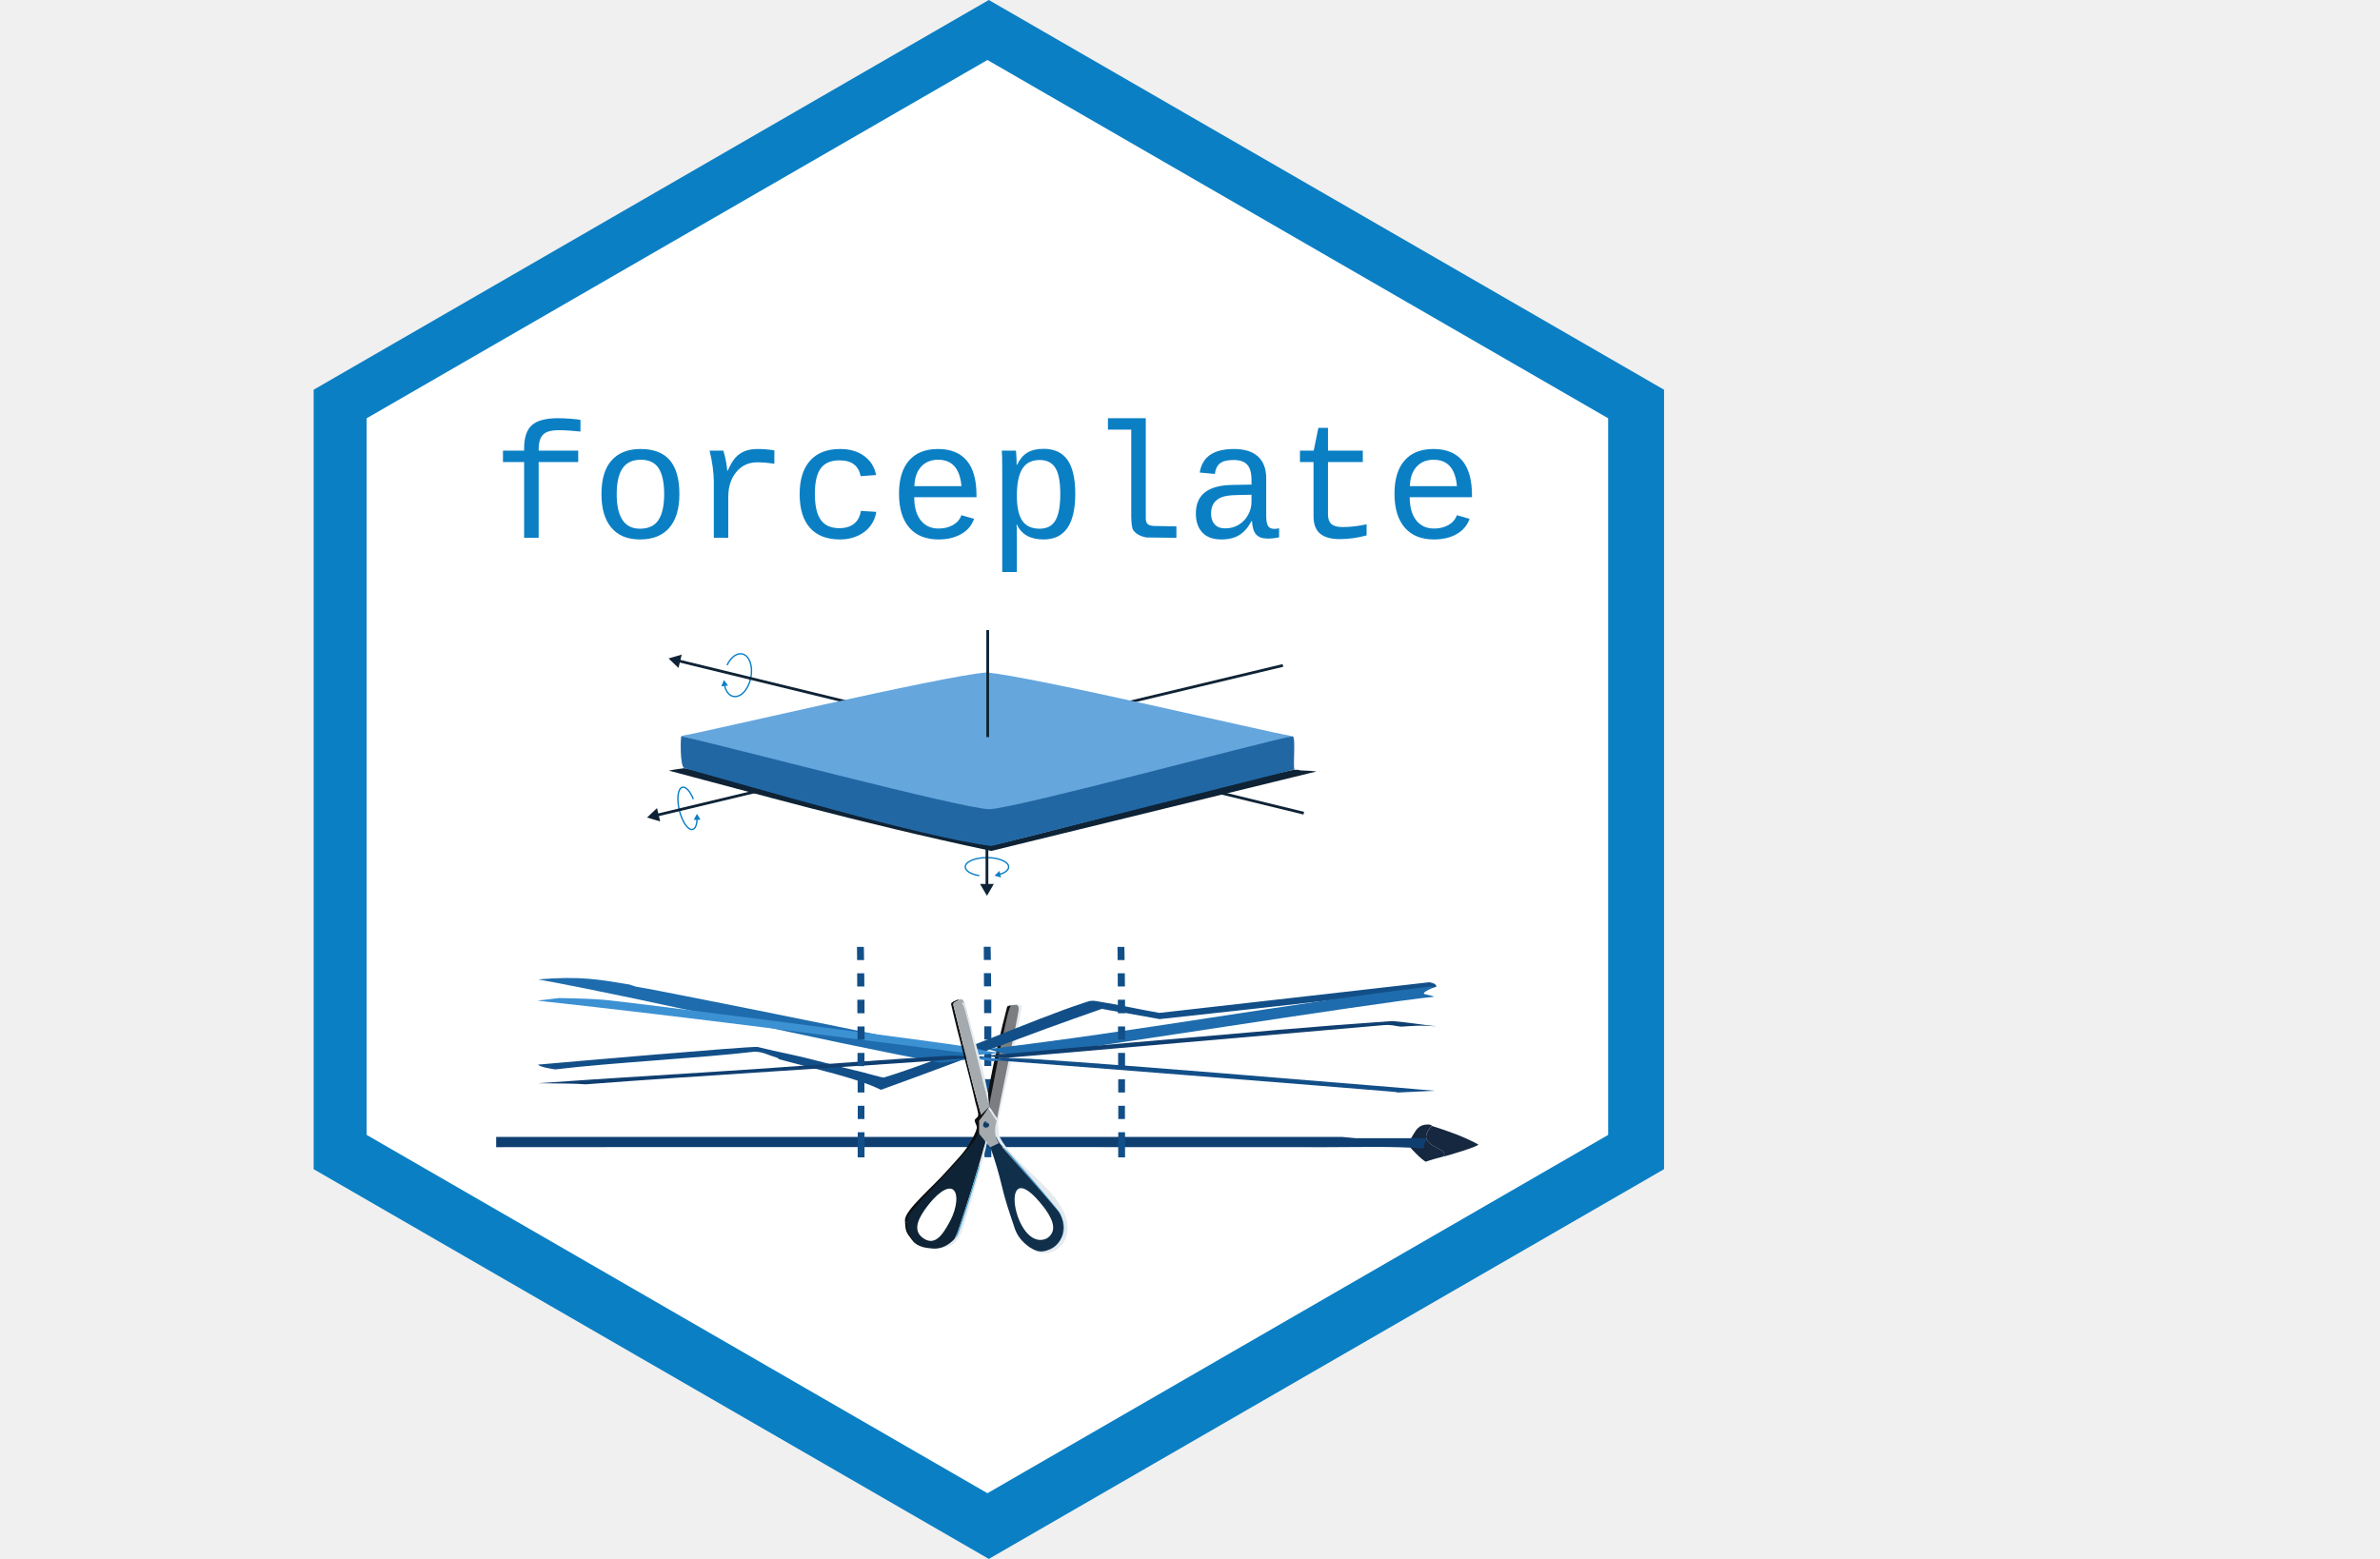
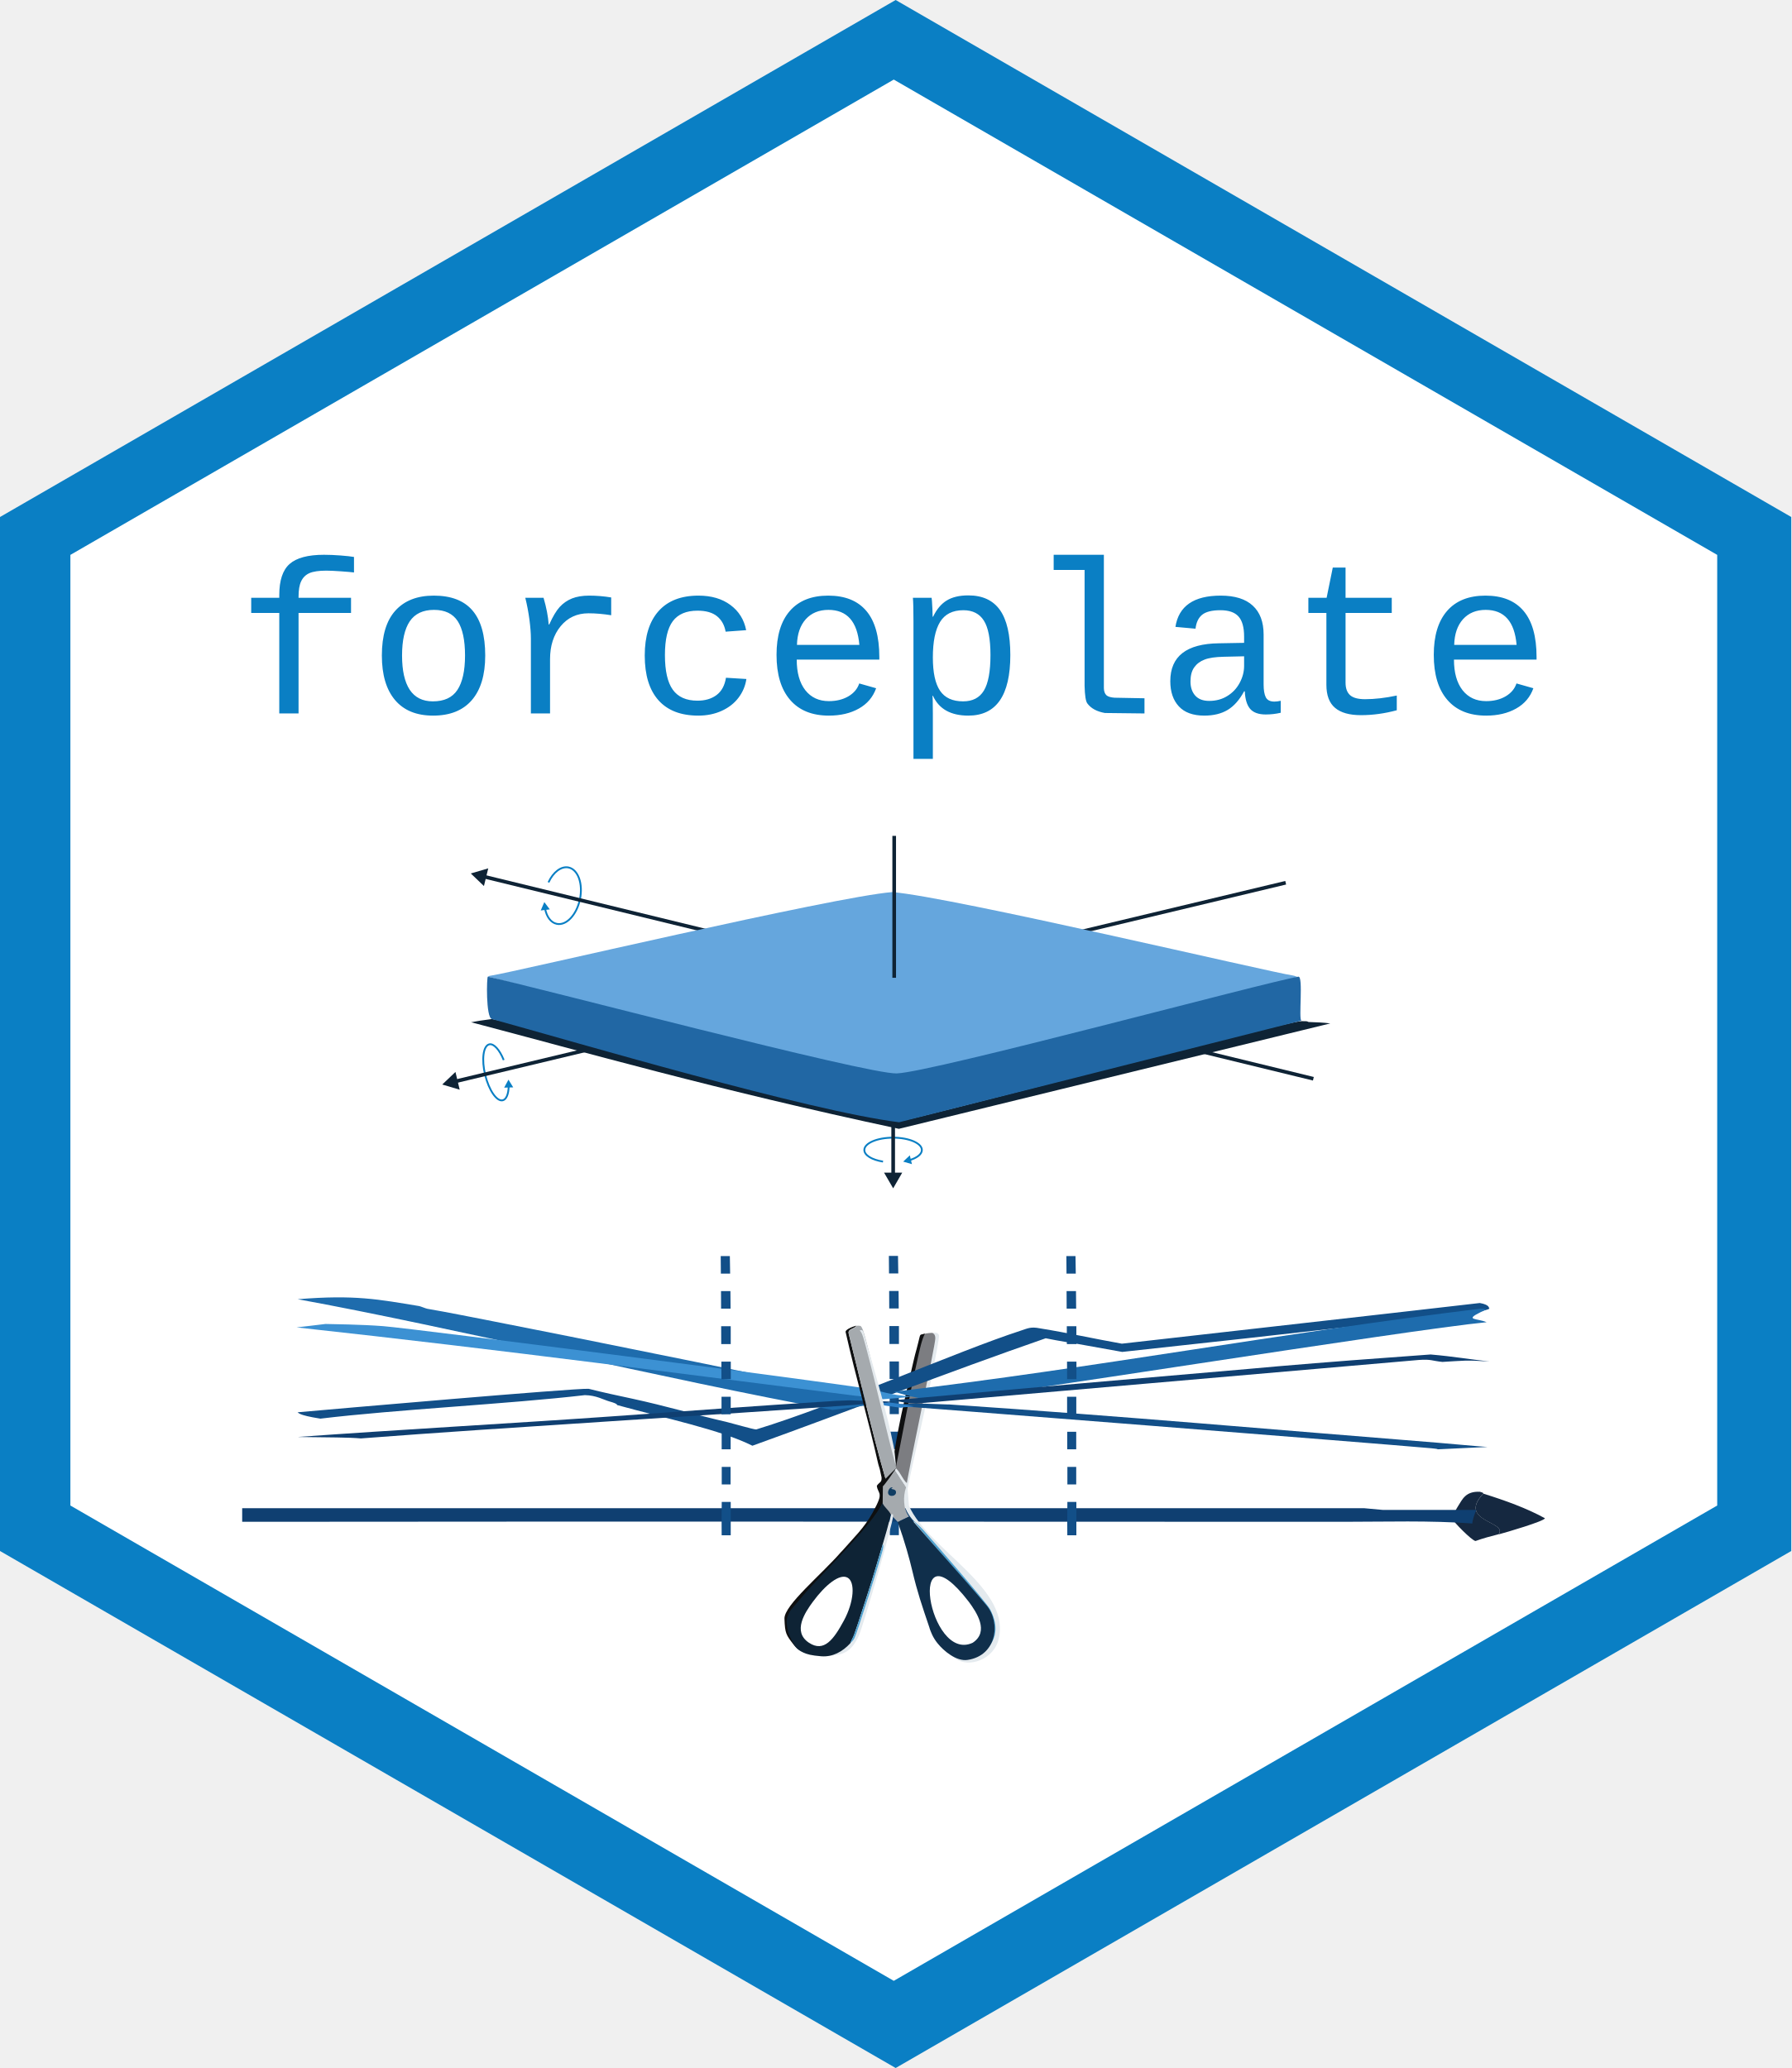
- <svg xmlns="http://www.w3.org/2000/svg" id="Layer_1" data-name="Layer 1" viewBox="0 0 432.38 283.28">
+ <svg xmlns="http://www.w3.org/2000/svg" id="Layer_1" data-name="Layer 1" viewBox="0 0 245.33 283.28">
  <defs>
    <style>
      .cls-1 {
        stroke: #0e2335;
        stroke-width: .5px;
      }

      .cls-1, .cls-2 {
        fill: none;
        stroke-miterlimit: 10;
      }

      .cls-3 {
        fill: #0e0f10;
      }

      .cls-3, .cls-4, .cls-5, .cls-6, .cls-7, .cls-8, .cls-9, .cls-10, .cls-11, .cls-12, .cls-13, .cls-14, .cls-15, .cls-16, .cls-17, .cls-18, .cls-19, .cls-20 {
        stroke-width: 0px;
      }

      .cls-4 {
        fill: #152840;
      }

      .cls-2 {
        stroke: #0a7fc4;
        stroke-width: .25px;
      }

      .cls-5 {
        fill: #2c7fc8;
      }

      .cls-6 {
        fill: #7c7d81;
      }

      .cls-21 {
        font-family: LiberationMono-Regular, 'Liberation Mono';
        font-size: 30px;
      }

      .cls-21, .cls-20 {
        fill: #0a7fc4;
      }

      .cls-7 {
        fill: #e4eaee;
      }

      .cls-8 {
        fill: #3c91d3;
      }

      .cls-9 {
        fill: #52a3d0;
      }

      .cls-10 {
        fill: #fff;
      }

      .cls-11 {
        fill: #102f4b;
      }

      .cls-12 {
        fill: #a5aaae;
      }

      .cls-13 {
        fill: #65a6dd;
      }

      .cls-14 {
        fill: #1e6cad;
      }

      .cls-15 {
        fill: #103d63;
      }

      .cls-16 {
        fill: #0f3f71;
      }

      .cls-17 {
        fill: #2167a4;
      }

      .cls-18 {
        fill: #0e2335;
      }

      .cls-19 {
        fill: #124f88;
      }
    </style>
  </defs>
-   <polygon id="Polygon_Blau" data-name="Polygon Blau" class="cls-20" points="302.31 70.82 179.64 0 56.98 70.82 56.98 212.46 179.64 283.28 302.31 212.46 302.31 70.82" />
-   <polygon id="Polygon_Weiß" data-name="Polygon Weiß" class="cls-10" points="292.16 76.01 179.39 10.9 66.61 76.01 66.61 206.23 179.39 271.34 292.16 206.23 292.16 76.01" />
+   <polygon id="Polygon_Blau" data-name="Polygon Blau" class="cls-20" points="245.33 70.82 122.67 0 0 70.82 0 212.46 122.67 283.28 245.33 212.46 245.33 70.82" />
+   <polygon id="Polygon_Weiß" data-name="Polygon Weiß" class="cls-10" points="235.19 76.01 122.41 10.9 9.64 76.01 9.64 206.23 122.41 271.34 235.19 206.23 235.19 76.01" />
  <g id="Arrows">
    <g>
-       <path class="cls-10" d="M132.09,120.87c.64-1.39,1.73-2.25,2.75-2.04,1.31.28,2,2.23,1.56,4.36s-1.87,3.64-3.18,3.36c-1.02-.21-1.66-1.44-1.69-2.98" />
-       <g>
-         <path class="cls-2" d="M132.09,120.87c.64-1.39,1.73-2.25,2.75-2.04,1.31.28,2,2.23,1.56,4.36-.45,2.13-1.87,3.64-3.18,3.36-.81-.17-1.39-.98-1.6-2.09" />
-         <polygon class="cls-20" points="132.27 124.57 131.52 123.57 131.04 124.72 132.27 124.57" />
-       </g>
-     </g>
-     <g>
-       <path class="cls-10" d="M125.96,145.21c-.56-1.4-1.36-2.31-1.99-2.15-.82.2-1.06,2.08-.55,4.19s1.6,3.67,2.41,3.47c.64-.15.93-1.32.78-2.83" />
-       <g>
-         <path class="cls-2" d="M125.96,145.21c-.56-1.4-1.36-2.31-1.99-2.15-.82.2-1.06,2.08-.55,4.19.52,2.12,1.6,3.67,2.41,3.47.5-.12.79-.88.81-1.93" />
-         <polygon class="cls-20" points="127.27 148.95 126.62 147.89 126.02 148.99 127.27 148.95" />
-       </g>
-     </g>
-     <g>
-       <path class="cls-10" d="M177.92,159.12c-1.5-.24-2.56-.86-2.56-1.59,0-.94,1.77-1.69,3.94-1.69s3.94.76,3.94,1.69c0,.73-1.07,1.35-2.57,1.59" />
-       <g>
-         <path class="cls-2" d="M177.92,159.12c-1.5-.24-2.56-.86-2.56-1.59,0-.94,1.77-1.69,3.94-1.69s3.94.76,3.94,1.69c0,.58-.67,1.08-1.69,1.39" />
-         <polygon class="cls-20" points="181.58 158.26 180.68 159.12 181.87 159.47 181.58 158.26" />
-       </g>
-     </g>
-     <g>
-       <line class="cls-1" x1="233.07" y1="120.92" x2="119.29" y2="148.14" />
-       <polygon class="cls-18" points="119.36 146.84 117.55 148.56 119.94 149.27 119.36 146.84" />
-     </g>
-     <g>
-       <line class="cls-1" x1="236.86" y1="147.77" x2="123.2" y2="120.07" />
-       <polygon class="cls-18" points="123.85 118.95 121.46 119.65 123.26 121.37 123.85 118.95" />
-     </g>
-     <g>
-       <line class="cls-1" x1="179.3" y1="152.17" x2="179.3" y2="160.99" />
-       <polygon class="cls-18" points="178.05 160.63 179.3 162.78 180.55 160.63 178.05 160.63" />
+       <path class="cls-10" d="M75.12,120.87c.64-1.39,1.73-2.25,2.75-2.04,1.31.28,2,2.23,1.56,4.36s-1.87,3.64-3.18,3.36c-1.02-.21-1.66-1.44-1.69-2.98" />
+       <g>
+         <path class="cls-2" d="M75.12,120.87c.64-1.39,1.73-2.25,2.75-2.04,1.31.28,2,2.23,1.56,4.36-.45,2.13-1.87,3.64-3.18,3.36-.81-.17-1.39-.98-1.6-2.09" />
+         <polygon class="cls-20" points="75.3 124.57 74.55 123.57 74.06 124.72 75.3 124.57" />
+       </g>
+     </g>
+     <g>
+       <path class="cls-10" d="M68.99,145.21c-.56-1.4-1.36-2.31-1.99-2.15-.82.2-1.06,2.08-.55,4.19.52,2.12,1.6,3.67,2.41,3.47.64-.15.93-1.32.78-2.83" />
+       <g>
+         <path class="cls-2" d="M68.99,145.21c-.56-1.4-1.36-2.31-1.99-2.15-.82.2-1.06,2.08-.55,4.19.52,2.12,1.6,3.67,2.41,3.47.5-.12.79-.88.81-1.93" />
+         <polygon class="cls-20" points="70.29 148.95 69.64 147.89 69.05 148.99 70.29 148.95" />
+       </g>
+     </g>
+     <g>
+       <path class="cls-10" d="M120.94,159.12c-1.5-.24-2.56-.86-2.56-1.59,0-.94,1.77-1.69,3.94-1.69s3.94.76,3.94,1.69c0,.73-1.07,1.35-2.57,1.59" />
+       <g>
+         <path class="cls-2" d="M120.94,159.12c-1.5-.24-2.56-.86-2.56-1.59,0-.94,1.77-1.69,3.94-1.69s3.94.76,3.94,1.69c0,.58-.67,1.08-1.69,1.39" />
+         <polygon class="cls-20" points="124.61 158.26 123.7 159.12 124.9 159.47 124.61 158.26" />
+       </g>
+     </g>
+     <g>
+       <line class="cls-1" x1="176.09" y1="120.92" x2="62.32" y2="148.14" />
+       <polygon class="cls-18" points="62.38 146.84 60.57 148.56 62.96 149.27 62.38 146.84" />
+     </g>
+     <g>
+       <line class="cls-1" x1="179.88" y1="147.77" x2="66.22" y2="120.07" />
+       <polygon class="cls-18" points="66.87 118.95 64.48 119.65 66.28 121.37 66.87 118.95" />
+     </g>
+     <g>
+       <line class="cls-1" x1="122.33" y1="152.17" x2="122.33" y2="160.99" />
+       <polygon class="cls-18" points="121.08 160.63 122.33 162.78 123.57 160.63 121.08 160.63" />
    </g>
  </g>
  <g id="Forceplate_Icon" data-name="Forceplate Icon">
    <g>
-       <path class="cls-18" d="M180.08,154.63c-25.18-5.38-42.91-10.48-58.62-14.61.14.04.16-.08,2.87-.43.66-.09,54.25,13.99,55.84,13.99,1.32,0,52.7-13.66,55.05-13.7,1.15-.02.7.11,1.08.12,1,.03,1.95.07,2.87.19" />
-       <path class="cls-13" d="M234.81,133.79c-4.02,1.23-50.79,13.43-55.06,13.43s-55.88-13.47-55.96-13.43c.2-.11.21-.13.61-.18,2.66-.37,46.86-10.8,54.79-11.41,8.02.64,51.84,11,54.79,11.41.46.06.59.26.84.19Z" />
-       <path class="cls-17" d="M180.11,153.73c-12.39-1.54-44.44-11.01-55.78-14.14-.83-.21-.71-5.83-.54-5.8,6.09,1.28,51.86,13.38,56,13.25,4.85-.16,50.6-12.53,55.01-13.25.7-.11,0,5.88.41,6.02" />
-     </g>
-   </g>
-   <text id="forceplate_Text" data-name="forceplate Text" class="cls-21" transform="translate(89.36 97.73)">
+       <path class="cls-18" d="M123.11,154.63c-25.18-5.38-42.91-10.48-58.62-14.61.14.04.16-.08,2.87-.43.66-.09,54.25,13.99,55.84,13.99,1.32,0,52.7-13.66,55.05-13.7,1.15-.02.7.11,1.08.12,1,.03,1.95.07,2.87.19" />
+       <path class="cls-13" d="M177.83,133.79c-4.02,1.23-50.79,13.43-55.06,13.43s-55.88-13.47-55.96-13.43c.2-.11.21-.13.61-.18,2.66-.37,46.86-10.8,54.79-11.41,8.02.64,51.84,11,54.79,11.41.46.06.59.26.84.19Z" />
+       <path class="cls-17" d="M123.14,153.73c-12.39-1.54-44.44-11.01-55.78-14.14-.83-.21-.71-5.83-.54-5.8,6.09,1.28,51.86,13.38,56,13.25,4.85-.16,50.6-12.53,55.01-13.25.7-.11,0,5.88.41,6.02" />
+     </g>
+   </g>
+   <text id="forceplate_Text" data-name="forceplate Text" class="cls-21" transform="translate(32.39 97.73)">
    <tspan x="0" y="0">forceplate</tspan>
  </text>
  <g id="Line">
-     <path class="cls-19" d="M180.06,179.24c0-.8-.01-1.6-.02-2.4h-1.29c0,.79,0,1.6.01,2.4h1.3Z" />
-     <path class="cls-19" d="M180.01,174.44c-.01-.8-.02-1.6-.04-2.4h-1.25c0,.78.01,1.59.02,2.4h1.28Z" />
-     <path class="cls-19" d="M178.86,200.92c0,.88,0,1.69,0,2.4h1.21c0-.8,0-1.6,0-2.4h-1.22Z" />
-     <path class="cls-19" d="M178.84,196.11c0,.83,0,1.64,0,2.4h1.23c0-.8,0-1.6,0-2.4h-1.24Z" />
-     <path class="cls-19" d="M180.1,186.5h-1.29c0,.81,0,1.61.01,2.4h1.28c0-.8,0-1.6,0-2.4Z" />
-     <path class="cls-19" d="M178.86,205.72c0,.57,0,.97-.01,1.15-.02.58,0,3.18,0,3.42h1.24c0-1.51,0-3.04,0-4.57h-1.22Z" />
-     <path class="cls-19" d="M180.09,184.1c0-.82,0-1.63,0-2.45h-1.31c0,.82,0,1.64.01,2.45h1.3Z" />
-     <path class="cls-19" d="M178.83,191.31c0,.82,0,1.62,0,2.4h1.26c0-.8,0-1.6,0-2.4h-1.27Z" />
+     <path class="cls-19" d="M123.09,179.24c0-.8-.01-1.6-.02-2.4h-1.29c0,.79,0,1.6.01,2.4h1.3Z" />
+     <path class="cls-19" d="M123.03,174.44c-.01-.8-.02-1.6-.04-2.4h-1.25c0,.78.01,1.59.02,2.4h1.28Z" />
+     <path class="cls-19" d="M121.88,200.92c0,.88,0,1.69,0,2.4h1.21c0-.8,0-1.6,0-2.4h-1.22Z" />
+     <path class="cls-19" d="M121.87,196.11c0,.83,0,1.64,0,2.4h1.23c0-.8,0-1.6,0-2.4h-1.24Z" />
+     <path class="cls-19" d="M123.12,186.5h-1.29c0,.81,0,1.61.01,2.4h1.28c0-.8,0-1.6,0-2.4Z" />
+     <path class="cls-19" d="M121.88,205.72c0,.57,0,.97-.01,1.15-.02.58,0,3.18,0,3.42h1.24c0-1.51,0-3.04,0-4.57h-1.22Z" />
+     <path class="cls-19" d="M123.12,184.1c0-.82,0-1.63,0-2.45h-1.31c0,.82,0,1.64.01,2.45h1.3Z" />
+     <path class="cls-19" d="M121.85,191.31c0,.82,0,1.62,0,2.4h1.26c0-.8,0-1.6,0-2.4h-1.27Z" />
  </g>
  <g id="scissors_back" data-name="scissors back">
-     <path class="cls-6" d="M179.39,201.63c1.05-5.16,1.95-10.36,3.11-15.5.24-1.06.53-2.53.98-3.39.34-.11.93-.17,1.31-.16.33.2.41.4.41.78,0,1.05-3.64,17.69-4.01,20.53-.66-.52-1.04-1.87-1.8-2.25Z" />
-     <path class="cls-3" d="M179.24,201.67c.02-.25-.03-.54,0-.78.05-.34.03-.72.08-1.06.5-3.56,1.59-8.46,2.45-12.02.24-1.01.45-2.02.74-3.03.15-.54.27-1.09.41-1.64.02-.1.07-.29.2-.33.24-.07.36-.07.53-.13-.45.87-.74,2.3-.98,3.36-1.16,5.14-2.06,10.34-3.11,15.5" />
-     <path class="cls-7" d="M181.06,203.88c.37-2.84,4-19.49,4.01-20.53,0-.38-.07-.58-.41-.78.36,0,.68-.1.9.29.12.35-.62,3.77-.74,4.46-.74,4.21-2.71,12.36-3.54,16.56" />
+     <path class="cls-6" d="M122.42,201.63c1.05-5.16,1.95-10.36,3.11-15.5.24-1.06.53-2.53.98-3.39.34-.11.93-.17,1.31-.16.33.2.41.4.41.78,0,1.05-3.64,17.69-4.01,20.53-.66-.52-1.04-1.87-1.8-2.25Z" />
+     <path class="cls-3" d="M122.27,201.67c.02-.25-.03-.54,0-.78.05-.34.03-.72.08-1.06.5-3.56,1.59-8.46,2.45-12.02.24-1.01.45-2.02.74-3.03.15-.54.27-1.09.41-1.64.02-.1.07-.29.2-.33.24-.07.36-.07.53-.13-.45.87-.74,2.3-.98,3.36-1.16,5.14-2.06,10.34-3.11,15.5" />
+     <path class="cls-7" d="M124.09,203.88c.37-2.84,4-19.49,4.01-20.53,0-.38-.07-.58-.41-.78.36,0,.68-.1.9.29.12.35-.62,3.77-.74,4.46-.74,4.21-2.71,12.36-3.54,16.56" />
  </g>
  <g id="Graph">
    <g>
      <g>
-         <path class="cls-4" d="M262.24,210.17c1.28-1.78-5.71-1.71-2.11-5.57,3.02.94,5.97,2.01,8.44,3.37.02.38-5.4,1.97-6.33,2.21Z" />
-         <path class="cls-4" d="M259.7,204.36c.58.15.4.22.42.23-3.59,3.86,3.39,3.79,2.11,5.57-1.07.27-2.18.57-3.17.93-.5-.04-3.07-2.67-3.17-3.02-.08-.3.58-1.46.84-1.86.51-.76.94-1.98,2.96-1.86Z" />
-       </g>
-       <path class="cls-16" d="M246.35,206.83h12.81c-.17.4-.58,1.55-.53,1.86-5.88-.43-11.81-.23-17.7-.23-47.47-.01-103.32-.05-150.79,0v-1.86h153.69" />
-       <path class="cls-19" d="M260.98,179.24c-.24.29-2.64.61-3.65.74-.12.02-1.01.05-2.61.25-13.89,1.7-44.04,4.96-44.04,4.96l-6.01-1.08s-2.85-.45-4.47-.79c-13.72,4.76-26.65,9.85-40.17,14.72-4.34-2.18-11.99-3.77-18.52-5.57-.08-.02.19-.15-1.04-.49-.85-.24-1.83-.85-3.39-.87-10.39,1.21-25.91,1.97-36.22,3.22-3.18-.5-2.96-.83-3.13-.87,4.79-.43,38.01-3.32,39.87-3.22,1.89.48,3.94.92,6,1.36,4.57.99,8.6,2.19,13.04,3.22.57.13,3.51.99,3.91.99,11.23-3.44,27.45-10.68,36.25-13.54.91-.29,1.33-.57,2.61-.31,3.95.64,7.39,1.42,11.22,2.1,16.33-1.86,32.75-3.69,49.03-5.57,1.41.25,1.2.7,1.3.74Z" />
-       <path class="cls-19" d="M186.9,192.38c24.74,1.67,44.95,3.5,67,5.25,2.23.18,4.79.44,6.81.58q-3.41.16-6.81.32c-.03-.1-1.39-.18-2.27-.26-3.92-.37-69.59-5.56-73.82-5.83,4.13-.14,4.32-.25,9.09-.05Z" />
-       <path class="cls-14" d="M259.79,179.27c1.25,0,.53.2,0,.46-2.34,1.15-.48.83.8,1.39-10.72,1.02-69.92,10.53-74.02,10.68-2.82.1-5.18-.58-7.16-1.16,27.58-3.26,52.95-8.05,80.39-11.38Z" />
-       <path class="cls-16" d="M260.97,186.5c-3.38-.22-3.52-.1-6.44.06-1.46-.15-1.5-.39-3.22-.27q-34.44,2.99-68.87,5.98c-2.89-.22-2.65-.46-2.82-.48,1.2-.09,2.16-.2,3.22-.3,14.5-1.34,29.96-2.67,45.11-3.97,1.39-.12,2.7-.25,4.03-.36,6.54-.56,13.76-1.11,20.94-1.62,3.21.28,5.3.66,8.06.96Z" />
-       <path class="cls-5" d="M182.11,192.59c-1.93,0,.18.08,0,.12-.14.03-1.56,0-1.69.14-5.8-.8-11.11-1.62-17.31-2.41.82-.02,2.76-.08,2.96-.13,2.67.27,12.28,1.76,16.04,2.28Z" />
-       <path class="cls-14" d="M114.39,178.91c.14.02.95.35,1.11.37,2.98.51,6.03,1.14,8.88,1.69,6.38,1.22,50.69,10.12,52.18,10.77,1.46.63-1.34.81-5.55,1.4-22.44-4.1-53.16-11.52-73.27-15.17,7.85-.64,11.05.02,16.65.94Z" />
-       <path class="cls-8" d="M175.95,190.25c1.99.35,2.55.77,5.93,1.08-1.3.11-2.49.24-3.96.34-25.79-3.24-51.6-6.71-80.32-9.84,1.28-.16,2.77-.31,3.96-.47,1.02.03,4.84.06,7.91.3,4.5.36,61.62,7.74,66.47,8.59Z" />
-       <path class="cls-16" d="M180.14,192.01c-1.48.12-3.34.23-4.94.35-21.25,1.56-48.4,3.11-68.81,4.68-1.66-.15-4.26-.14-8.65-.2,12.73-.93,29.81-1.89,42.87-2.81,10.16-.72,19.83-1.45,30.89-2.14l1.85-.07c1.72.06,4.84.16,6.8.2Z" />
-     </g>
-     <g>
-       <path class="cls-19" d="M156.98,174.46c-.01-.8-.02-1.6-.04-2.4h-1.25c0,.78.01,1.59.02,2.4h1.28Z" />
-       <path class="cls-19" d="M157.03,179.26c0-.8-.01-1.6-.02-2.4h-1.29c0,.79,0,1.6.01,2.4h1.3Z" />
-       <path class="cls-19" d="M155.83,200.94c0,.88,0,1.69,0,2.4h1.21c0-.8,0-1.6,0-2.4h-1.22Z" />
-       <path class="cls-19" d="M155.79,191.33c0,.82,0,1.62,0,2.4h1.26c0-.8,0-1.6,0-2.4h-1.27Z" />
-       <path class="cls-19" d="M155.83,205.74c0,.57,0,.97-.01,1.15-.02.58,0,3.18,0,3.42h1.24c0-1.51,0-3.04,0-4.57h-1.22Z" />
-       <path class="cls-19" d="M157.07,186.52h-1.29c0,.81,0,1.61.01,2.4h1.28c0-.8,0-1.6,0-2.4Z" />
-       <path class="cls-19" d="M157.06,184.12c0-.82,0-1.63,0-2.45h-1.31c0,.82,0,1.64.01,2.45h1.3Z" />
-       <path class="cls-19" d="M155.81,196.13c0,.83,0,1.64,0,2.4h1.23c0-.8,0-1.6,0-2.4h-1.24Z" />
-     </g>
-     <g>
-       <path class="cls-19" d="M204.31,174.46c-.01-.8-.02-1.6-.04-2.4h-1.25c0,.78.01,1.59.02,2.4h1.28Z" />
-       <path class="cls-19" d="M203.16,200.94c0,.88,0,1.69,0,2.4h1.21c0-.8,0-1.6,0-2.4h-1.22Z" />
-       <path class="cls-19" d="M204.37,179.26c0-.8-.01-1.6-.02-2.4h-1.29c0,.79,0,1.6.01,2.4h1.3Z" />
-       <path class="cls-19" d="M203.16,205.74c0,.57,0,.97-.01,1.15-.02.58,0,3.18,0,3.42h1.24c0-1.51,0-3.04,0-4.57h-1.22Z" />
-       <path class="cls-19" d="M204.4,186.52h-1.29c0,.81,0,1.61.01,2.4h1.28c0-.8,0-1.6,0-2.4Z" />
-       <path class="cls-19" d="M203.15,196.13c0,.83,0,1.64,0,2.4h1.23c0-.8,0-1.6,0-2.4h-1.24Z" />
-       <path class="cls-19" d="M204.39,184.12c0-.82,0-1.63,0-2.45h-1.31c0,.82,0,1.64.01,2.45h1.3Z" />
-       <path class="cls-19" d="M203.13,191.33c0,.82,0,1.62,0,2.4h1.26c0-.8,0-1.6,0-2.4h-1.27Z" />
+         <path class="cls-4" d="M205.26,210.17c1.28-1.78-5.71-1.71-2.11-5.57,3.02.94,5.97,2.01,8.44,3.37.02.38-5.4,1.97-6.33,2.21Z" />
+         <path class="cls-4" d="M202.73,204.36c.58.15.4.22.42.23-3.59,3.86,3.39,3.79,2.11,5.57-1.07.27-2.18.57-3.17.93-.5-.04-3.07-2.67-3.17-3.02-.08-.3.58-1.46.84-1.86.51-.76.94-1.98,2.96-1.86Z" />
+       </g>
+       <path class="cls-16" d="M189.38,206.83h12.81c-.17.4-.58,1.55-.53,1.86-5.88-.43-11.81-.23-17.7-.23-47.47-.01-103.32-.05-150.79,0v-1.86h153.69" />
+       <path class="cls-19" d="M204,179.24c-.24.29-2.64.61-3.65.74-.12.02-1.01.05-2.61.25-13.89,1.7-44.04,4.96-44.04,4.96l-6.01-1.08s-2.85-.45-4.47-.79c-13.72,4.76-26.65,9.85-40.17,14.72-4.34-2.18-11.99-3.77-18.52-5.57-.08-.02.19-.15-1.04-.49-.85-.24-1.83-.85-3.39-.87-10.39,1.21-25.91,1.97-36.22,3.22-3.18-.5-2.96-.83-3.13-.87,4.79-.43,38.01-3.32,39.87-3.22,1.89.48,3.94.92,6,1.36,4.57.99,8.6,2.19,13.04,3.22.57.13,3.51.99,3.91.99,11.23-3.44,27.45-10.68,36.25-13.54.91-.29,1.33-.57,2.61-.31,3.95.64,7.39,1.42,11.22,2.1,16.33-1.86,32.75-3.69,49.03-5.57,1.41.25,1.2.7,1.3.74Z" />
+       <path class="cls-19" d="M129.92,192.38c24.74,1.67,44.95,3.5,67,5.25,2.23.18,4.79.44,6.81.58q-3.41.16-6.81.32c-.03-.1-1.39-.18-2.27-.26-3.92-.37-69.59-5.56-73.82-5.83,4.13-.14,4.32-.25,9.09-.05Z" />
+       <path class="cls-14" d="M202.81,179.27c1.25,0,.53.2,0,.46-2.34,1.15-.48.83.8,1.39-10.72,1.02-69.92,10.53-74.02,10.68-2.82.1-5.18-.58-7.16-1.16,27.58-3.26,52.95-8.05,80.39-11.38Z" />
+       <path class="cls-16" d="M203.99,186.5c-3.38-.22-3.52-.1-6.44.06-1.46-.15-1.5-.39-3.22-.27q-34.44,2.99-68.87,5.98c-2.89-.22-2.65-.46-2.82-.48,1.2-.09,2.16-.2,3.22-.3,14.5-1.34,29.96-2.67,45.11-3.97,1.39-.12,2.7-.25,4.03-.36,6.54-.56,13.76-1.11,20.94-1.62,3.21.28,5.3.66,8.06.96Z" />
+       <path class="cls-5" d="M125.13,192.59c-1.93,0,.18.08,0,.12-.14.03-1.56,0-1.69.14-5.8-.8-11.11-1.62-17.31-2.41.82-.02,2.76-.08,2.96-.13,2.67.27,12.28,1.76,16.04,2.28Z" />
+       <path class="cls-14" d="M57.42,178.91c.14.02.95.35,1.11.37,2.98.51,6.03,1.14,8.88,1.69,6.38,1.22,50.69,10.12,52.18,10.77,1.46.63-1.34.81-5.55,1.4-22.44-4.1-53.16-11.52-73.27-15.17,7.85-.64,11.05.02,16.65.94Z" />
+       <path class="cls-8" d="M118.97,190.25c1.99.35,2.55.77,5.93,1.08-1.3.11-2.49.24-3.96.34-25.79-3.24-51.6-6.71-80.32-9.84,1.28-.16,2.77-.31,3.96-.47,1.02.03,4.84.06,7.91.3,4.5.36,61.62,7.74,66.47,8.59Z" />
+       <path class="cls-16" d="M123.17,192.01c-1.48.12-3.34.23-4.94.35-21.25,1.56-48.4,3.11-68.81,4.68-1.66-.15-4.26-.14-8.65-.2,12.73-.93,29.81-1.89,42.87-2.81,10.16-.72,19.83-1.45,30.89-2.14l1.85-.07c1.72.06,4.84.16,6.8.2Z" />
+     </g>
+     <g>
+       <path class="cls-19" d="M100,174.46c-.01-.8-.02-1.6-.04-2.4h-1.25c0,.78.01,1.59.02,2.4h1.28Z" />
+       <path class="cls-19" d="M100.06,179.26c0-.8-.01-1.6-.02-2.4h-1.29c0,.79,0,1.6.01,2.4h1.3Z" />
+       <path class="cls-19" d="M98.85,200.94c0,.88,0,1.69,0,2.4h1.21c0-.8,0-1.6,0-2.4h-1.22Z" />
+       <path class="cls-19" d="M98.82,191.33c0,.82,0,1.62,0,2.4h1.26c0-.8,0-1.6,0-2.4h-1.27Z" />
+       <path class="cls-19" d="M98.85,205.74c0,.57,0,.97-.01,1.15-.02.58,0,3.18,0,3.42h1.24c0-1.51,0-3.04,0-4.57h-1.22Z" />
+       <path class="cls-19" d="M100.09,186.52h-1.29c0,.81,0,1.61.01,2.4h1.28c0-.8,0-1.6,0-2.4Z" />
+       <path class="cls-19" d="M100.08,184.12c0-.82,0-1.63,0-2.45h-1.31c0,.82,0,1.64.01,2.45h1.3Z" />
+       <path class="cls-19" d="M98.84,196.13c0,.83,0,1.64,0,2.4h1.23c0-.8,0-1.6,0-2.4h-1.24Z" />
+     </g>
+     <g>
+       <path class="cls-19" d="M147.34,174.46c-.01-.8-.02-1.6-.04-2.4h-1.25c0,.78.01,1.59.02,2.4h1.28Z" />
+       <path class="cls-19" d="M146.19,200.94c0,.88,0,1.69,0,2.4h1.21c0-.8,0-1.6,0-2.4h-1.22Z" />
+       <path class="cls-19" d="M147.39,179.26c0-.8-.01-1.6-.02-2.4h-1.29c0,.79,0,1.6.01,2.4h1.3Z" />
+       <path class="cls-19" d="M146.19,205.74c0,.57,0,.97-.01,1.15-.02.58,0,3.18,0,3.42h1.24c0-1.51,0-3.04,0-4.57h-1.22Z" />
+       <path class="cls-19" d="M147.43,186.52h-1.29c0,.81,0,1.61.01,2.4h1.28c0-.8,0-1.6,0-2.4Z" />
+       <path class="cls-19" d="M146.17,196.13c0,.83,0,1.64,0,2.4h1.23c0-.8,0-1.6,0-2.4h-1.24Z" />
+       <path class="cls-19" d="M147.42,184.12c0-.82,0-1.63,0-2.45h-1.31c0,.82,0,1.64.01,2.45h1.3Z" />
+       <path class="cls-19" d="M146.15,191.33c0,.82,0,1.62,0,2.4h1.26c0-.8,0-1.6,0-2.4h-1.27Z" />
    </g>
  </g>
  <g id="scissors_front" data-name="scissors front">
    <g>
-       <path class="cls-7" d="M181.47,206.26c2.72,6.14,14.39,11.45,12.19,18.61-.91,2.73-4.58,3.81-6.3,1.92,3.92,2.04,7.55-2.87,5.23-6.34-.56-1.03-7.75-9.29-9.16-10.88-1.81-1.46-3.37-3.35-2.37-5.81l-1.64-2.49v-.33c.76.38,1.14,1.73,1.8,2.25" />
-       <g>
-         <path class="cls-12" d="M179.91,208.47c-.09-.14-1.78-1.81-2.21-2.41l-.49-2.37,2.21-2.41,1.64,2.49c-.43,1.19-.37,2.98.41,3.97l-1.55.74Z" />
-         <path class="cls-15" d="M179.67,204.26c.23.71-.98.91-1.06.25-.04-.34.29-.9.65-.74-.59.32.28.1.41.49Z" />
-       </g>
-       <g>
-         <path class="cls-9" d="M192.18,225.81c1.24-1.71,1.24-3.35.25-5.19-.54-.99-6.96-8.2-8.43-9.94-.75-.89-1.46-1.81-2.21-2.7.44.5,1.15,1.05,1.64,1.6,1.41,1.58,8.6,9.85,9.16,10.88.99,1.84,1.08,3.81-.41,5.36Z" />
-         <path class="cls-11" d="M184.29,223.03c-1.11-3.28-1.67-4.91-2.37-7.86-.39-1.64-1.01-3.93-1.99-6.67l1.55-.74c4.01,4.68,6.45,7.23,10.59,12.13,1.99,2.35,1.45,6.89-2.58,7.49-1.51.23-3.26-1.2-4.14-2.31-.64-.8-.9-1.56-1.07-2.04Z" />
-       </g>
-     </g>
-     <g>
-       <path class="cls-3" d="M177.86,205.97s-.34.6-.4.75c-.04.1-.18.23-.23.33-1.33,2.86-7.1,8.68-9.57,11.45-1.01,1.13-1.84,2.36-2.73,3.58.04.1-.25-.09-.21.01.69,1.24,4.2,4.86,2.89,4.32s-1.47-.49-2-1.19c-.97-1.28-1.13-1.45-1.2-3.49-.06-1.84,5.08-6.05,7.75-9.13.05-.05.11-.1.16-.16,1.55-1.78,3-3.11,4.17-5.24,1.67-3.02.72-2.4.57-3.68.41-.57.69-.42.65-1.15,0-.04-.12-.49-.16-.74-.07-.42-.24-.82-.33-1.23-1.34-5.98-3.07-11.89-4.42-17.87-.2-.42,1.18-.88,1.47-.94-.3.48-1.24.41-1.06,1.1,1.67,6.6,3.14,13.33,5.03,19.84.76-.76.97-1.29,1.44-1.44.15-.05-1.83,2.71-1.79,2.48" />
-       <g>
-         <path class="cls-12" d="M174.29,181.62c.25-.05.27-.01.49,0,.31-.02.68,1.51.9,2.33,1.45,5.41,2.48,10.9,3.92,16.32-.03.23.12.6.1.85l-1.44,1.44c-1.89-6.51-3.36-13.23-5.03-19.84-.17-.69.77-.63,1.06-1.1Z" />
-         <path class="cls-7" d="M179.7,200.95c-1.44-5.42-2.64-10.91-4.09-16.32-.22-.82-.59-2.35-.9-2.33.02,0,.22-.25.49.04,1.31,4.61,3.29,11.19,4.17,15.75.13.65.2,1.34.25,2" />
-       </g>
-       <g>
-         <path class="cls-7" d="M171.82,226.66c-.62.14-1.25.18-1.88.17-.06-.04-.37-.17-.39-.17,1.57.03,2.81-.4,3.86-1.54.25-.27.36-.25.61-.73.32-.6,3.54-10.79,3.86-12.05.05-.19.17-.72,0-.81.4-1.36.86-2.71,1.14-4.1,0,.02.24-.04.26.04v.26c.01.84-4.07,14.93-4.65,16.24-.59,1.33-1.3,2.35-2.81,2.69Z" />
+       <path class="cls-7" d="M124.49,206.26c2.72,6.14,14.39,11.45,12.19,18.61-.91,2.73-4.58,3.81-6.3,1.92,3.92,2.04,7.55-2.87,5.23-6.34-.56-1.03-7.75-9.29-9.16-10.88-1.81-1.46-3.37-3.35-2.37-5.81l-1.64-2.49v-.33c.76.38,1.14,1.73,1.8,2.25" />
+       <g>
+         <path class="cls-12" d="M122.94,208.47c-.09-.14-1.78-1.81-2.21-2.41l-.49-2.37,2.21-2.41,1.64,2.49c-.43,1.19-.37,2.98.41,3.97l-1.55.74Z" />
+         <path class="cls-15" d="M122.69,204.26c.23.71-.98.91-1.06.25-.04-.34.29-.9.65-.74-.59.32.28.1.41.49Z" />
+       </g>
+       <g>
+         <path class="cls-9" d="M135.21,225.81c1.24-1.71,1.24-3.35.25-5.19-.54-.99-6.96-8.2-8.43-9.94-.75-.89-1.46-1.81-2.21-2.7.44.5,1.15,1.05,1.64,1.6,1.41,1.58,8.6,9.85,9.16,10.88.99,1.84,1.08,3.81-.41,5.36Z" />
+         <path class="cls-11" d="M127.32,223.03c-1.11-3.28-1.67-4.91-2.37-7.86-.39-1.64-1.01-3.93-1.99-6.67l1.55-.74c4.01,4.68,6.45,7.23,10.59,12.13,1.99,2.35,1.45,6.89-2.58,7.49-1.51.23-3.26-1.2-4.14-2.31-.64-.8-.9-1.56-1.07-2.04Z" />
+       </g>
+     </g>
+     <g>
+       <path class="cls-3" d="M120.89,205.97s-.34.6-.4.75c-.04.1-.18.23-.23.33-1.33,2.86-7.1,8.68-9.57,11.45-1.01,1.13-1.84,2.36-2.73,3.58.04.1-.25-.09-.21.01.69,1.24,4.2,4.86,2.89,4.32s-1.47-.49-2-1.19c-.97-1.28-1.13-1.45-1.2-3.49-.06-1.84,5.08-6.05,7.75-9.13.05-.05.11-.1.16-.16,1.55-1.78,3-3.11,4.17-5.24,1.67-3.02.72-2.4.57-3.68.41-.57.69-.42.65-1.15,0-.04-.12-.49-.16-.74-.07-.42-.24-.82-.33-1.23-1.34-5.98-3.07-11.89-4.42-17.87-.2-.42,1.18-.88,1.47-.94-.3.48-1.24.41-1.06,1.1,1.67,6.6,3.14,13.33,5.03,19.84.76-.76.97-1.29,1.44-1.44.15-.05-1.83,2.71-1.79,2.48" />
+       <g>
+         <path class="cls-12" d="M117.31,181.62c.25-.05.27-.01.49,0,.31-.02.68,1.51.9,2.33,1.45,5.41,2.48,10.9,3.92,16.32-.03.23.12.6.1.85l-1.44,1.44c-1.89-6.51-3.36-13.23-5.03-19.84-.17-.69.77-.63,1.06-1.1Z" />
+         <path class="cls-7" d="M122.72,200.95c-1.44-5.42-2.64-10.91-4.09-16.32-.22-.82-.59-2.35-.9-2.33.02,0,.22-.25.49.04,1.31,4.61,3.29,11.19,4.17,15.75.13.65.2,1.34.25,2" />
+       </g>
+       <g>
+         <path class="cls-7" d="M114.85,226.66c-.62.14-1.25.18-1.88.17-.06-.04-.37-.17-.39-.17,1.57.03,2.81-.4,3.86-1.54.25-.27.36-.25.61-.73.32-.6,3.54-10.79,3.86-12.05.05-.19.17-.72,0-.81.4-1.36.86-2.71,1.14-4.1,0,.02.24-.04.26.04v.26c.01.84-4.07,14.93-4.65,16.24-.59,1.33-1.3,2.35-2.81,2.69Z" />
        <g>
-           <path class="cls-18" d="M167.58,217.85c2.65-2.9,8.83-8.98,10.26-11.96.33.66.76.85,1.14,1.54-.28,1.39-.7,2.75-1.1,4.11-.9,3.02-1.49,4.98-1.49,4.98l-1.52,4.71-.26.8-.68,2s-.36.77-.49,1.07c-1.05,1.14-2.43,1.91-3.99,1.78-1.36-.11-1.92-.27-2.45-.51s-.79-.48-.89-.58c-.33-.34-.86-1.41-.96-1.62-.26-.54-.46-1.58-.43-2.18.04-.66.57-1.46.57-1.46" />
-           <path class="cls-9" d="M173.4,225.12l.26-.6c.36-.57,1.09-3.02,1.4-3.93,1.02-2.98,1.91-6.04,2.81-9.06.17.09.05.62,0,.81-.31,1.26-3.53,11.45-3.86,12.05-.25.47-.37.46-.61.73Z" />
+           <path class="cls-18" d="M110.6,217.85c2.65-2.9,8.83-8.98,10.26-11.96.33.66.76.85,1.14,1.54-.28,1.39-.7,2.75-1.1,4.11-.9,3.02-1.49,4.98-1.49,4.98l-1.52,4.71-.26.8-.68,2s-.36.77-.49,1.07c-1.05,1.14-2.43,1.91-3.99,1.78-1.36-.11-1.92-.27-2.45-.51s-.79-.48-.89-.58c-.33-.34-.86-1.41-.96-1.62-.26-.54-.46-1.58-.43-2.18.04-.66.57-1.46.57-1.46" />
+           <path class="cls-9" d="M116.43,225.12l.26-.6c.36-.57,1.09-3.02,1.4-3.93,1.02-2.98,1.91-6.04,2.81-9.06.17.09.05.62,0,.81-.31,1.26-3.53,11.45-3.86,12.05-.25.47-.37.46-.61.73Z" />
        </g>
      </g>
    </g>
-     <path class="cls-10" d="M168.29,219.43c-1.04,1.42-2.84,4.07-.52,5.6,2.06,1.36,3.39-.47,4.78-3.04s1.58-5.29.5-5.88-3.03.97-4.76,3.32Z" />
-     <path class="cls-10" d="M189.68,219.43c1.04,1.42,2.84,4.07.52,5.6-6.06,2.85-9.21-16.9-.52-5.6Z" />
-   </g>
-   <line id="ArrowZ" class="cls-1" x1="179.44" y1="114.5" x2="179.44" y2="133.94" />
+     <path class="cls-10" d="M111.32,219.43c-1.04,1.42-2.84,4.07-.52,5.6,2.06,1.36,3.39-.47,4.78-3.04s1.58-5.29.5-5.88-3.03.97-4.76,3.32Z" />
+     <path class="cls-10" d="M132.7,219.43c1.04,1.42,2.84,4.07.52,5.6-6.06,2.85-9.21-16.9-.52-5.6Z" />
+   </g>
+   <line id="ArrowZ" class="cls-1" x1="122.47" y1="114.5" x2="122.47" y2="133.94" />
</svg>
